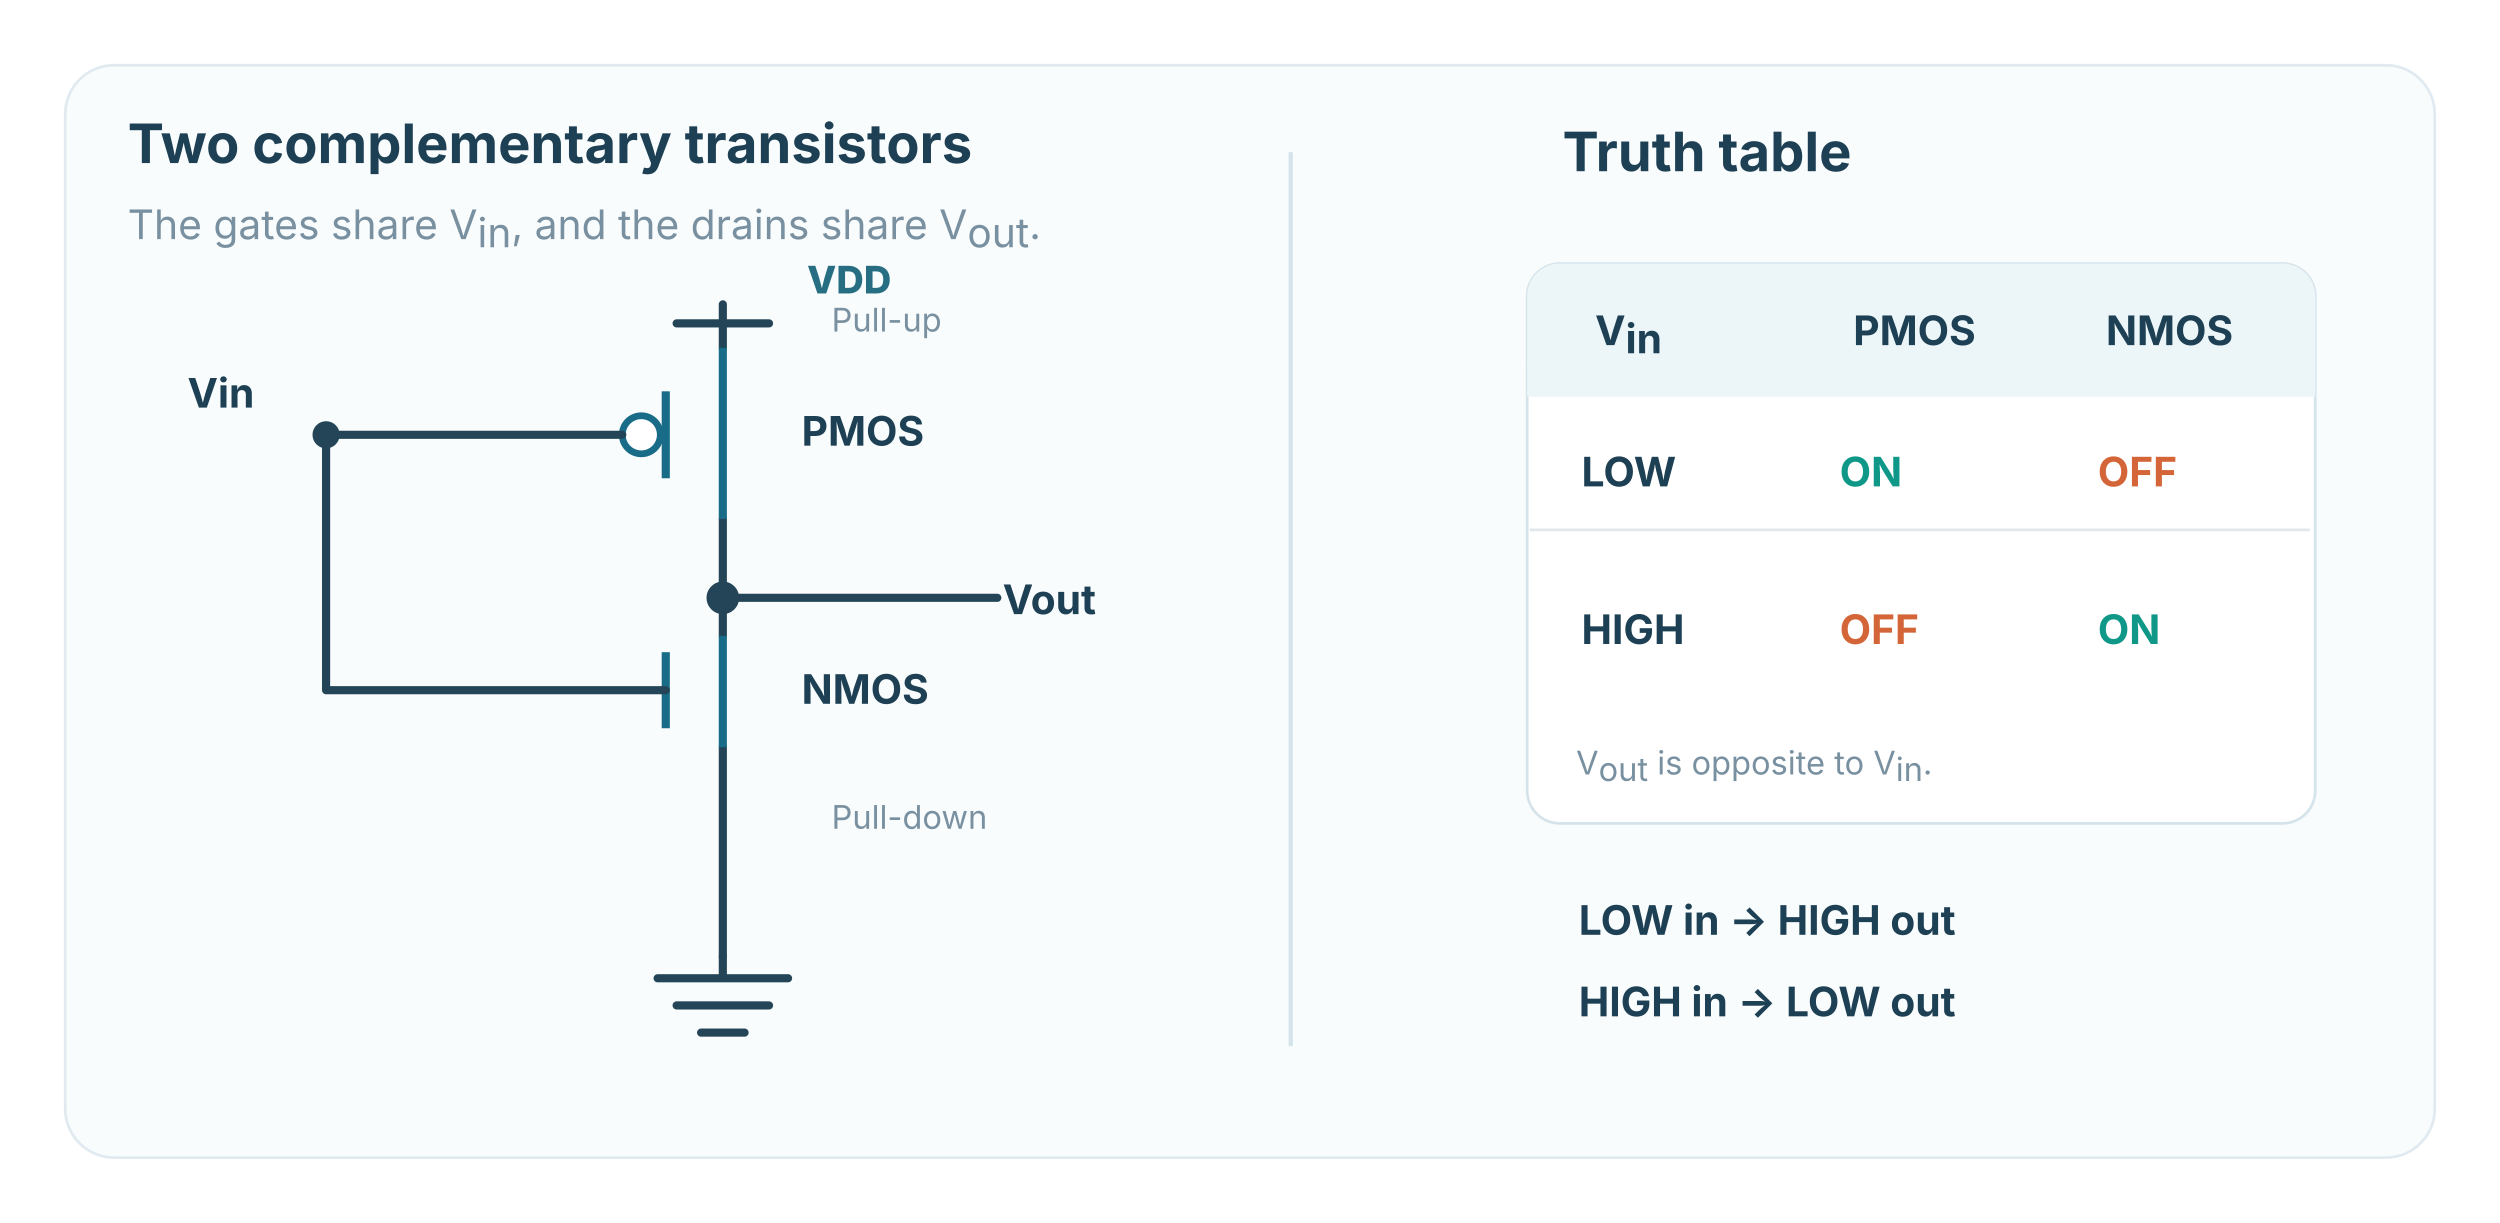
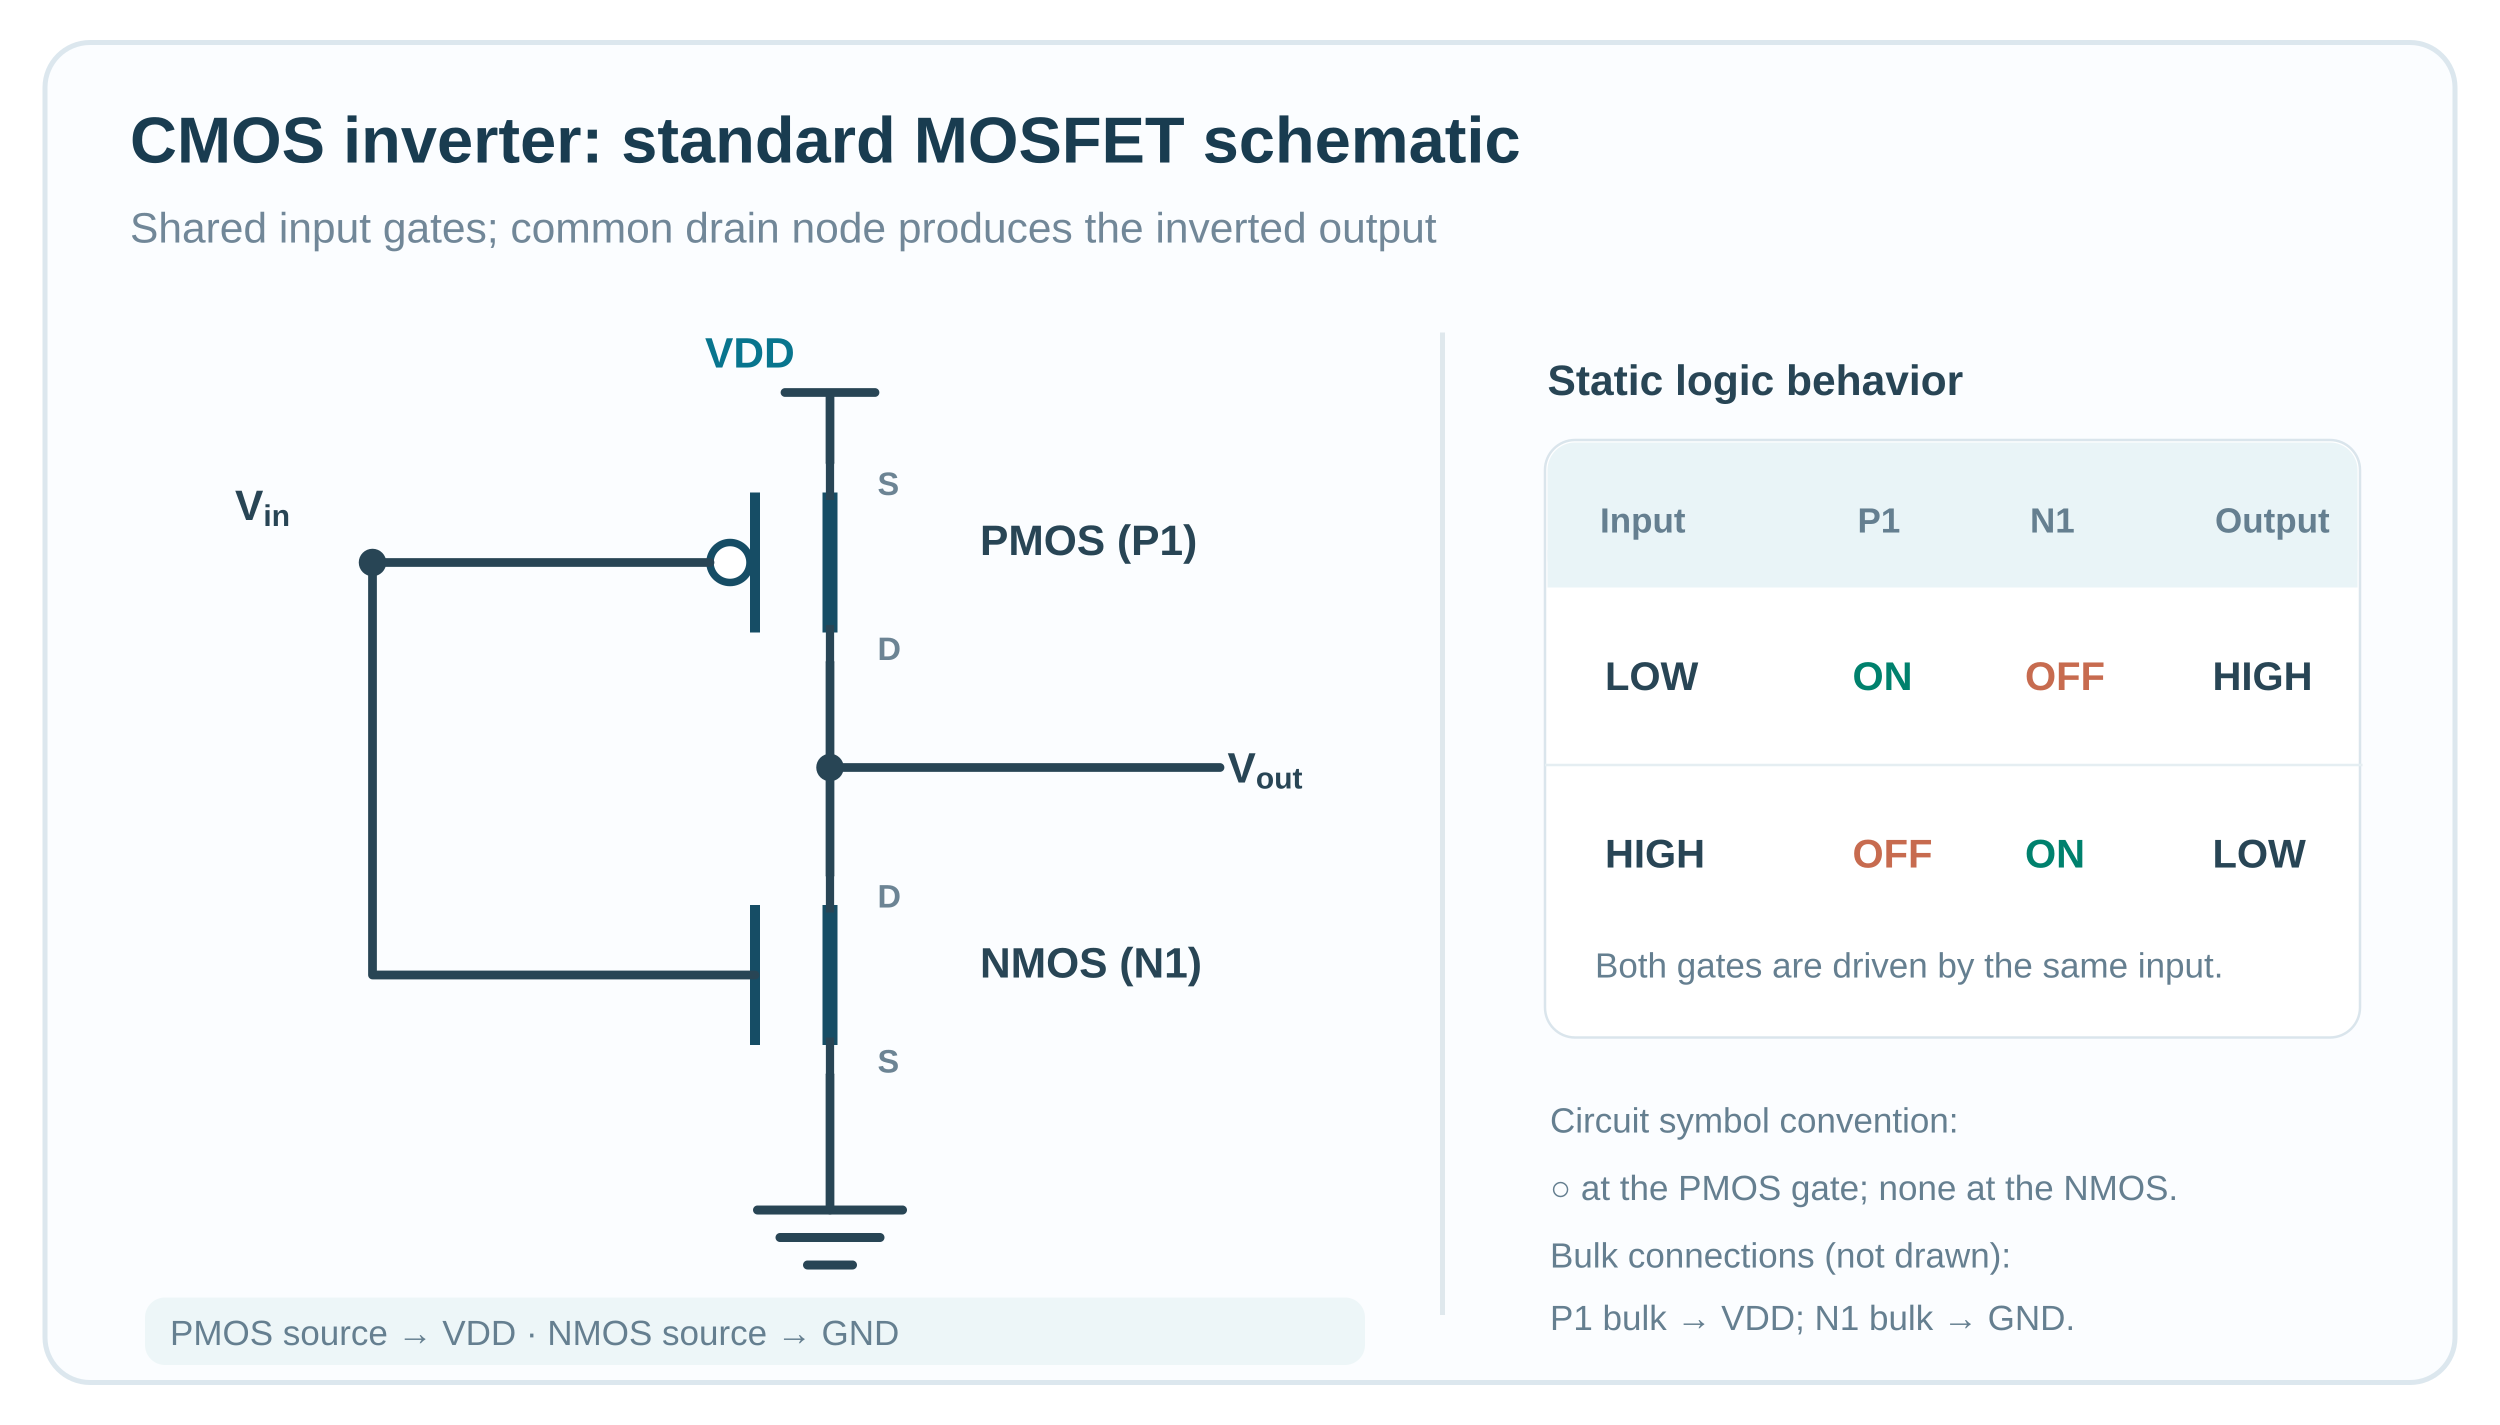
- <svg xmlns="http://www.w3.org/2000/svg" viewBox="0 0 920 450" role="img" aria-label="Original schematic and truth table of a CMOS inverter">
+ <svg xmlns="http://www.w3.org/2000/svg" viewBox="0 0 1000 570" role="img" aria-label="CMOS inverter: standard MOSFET schematic">
  <defs>
-     <style>text{font-family:Inter,Arial,sans-serif;fill:#1e4054} .title{font-size:20px;font-weight:750} .sm{font-size:15px} .micro{font-size:12px} .bold{font-weight:750} .wire{fill:none;stroke:#244557;stroke-width:3;stroke-linecap:round;stroke-linejoin:round} .lightwire{fill:none;stroke:#a8bdc9;stroke-width:2.5;stroke-linecap:round} .rail{font-size:14px;font-weight:760;fill:#276e83} .device{fill:none;stroke:#196c88;stroke-width:3} .muted{fill:#7890a0} .red{fill:#d46538} .blue{fill:#1c7ab4} .teal{fill:#0f9888} </style>
+     <style>
+ .t{font-family:Arial,Helvetica,sans-serif;fill:#18384a}
+ .title{font-family:Arial,Helvetica,sans-serif;fill:#193c50;font-size:26px;font-weight:750}
+ .subtitle{font-family:Arial,Helvetica,sans-serif;fill:#718798;font-size:17px}
+ .word{font-family:Arial,Helvetica,sans-serif;fill:#284555;font-size:17px;font-weight:650}
+ .pin{font-family:Arial,Helvetica,sans-serif;fill:#6c8494;font-size:13px;font-weight:650}
+ .small{font-family:Arial,Helvetica,sans-serif;fill:#657f90;font-size:14px}
+ .mini{font-family:Arial,Helvetica,sans-serif;fill:#8197a4;font-size:12px}
+ .path-text{font-family:Arial,Helvetica,sans-serif;font-size:15px;font-weight:700}
+ .wire{fill:none;stroke:#284555;stroke-width:3.5;stroke-linejoin:round;stroke-linecap:round}
+ .ground{stroke:#284555;stroke-width:3.6;stroke-linecap:round}
+ .rail{fill:#08758e;font-family:Arial,Helvetica,sans-serif;font-weight:750;font-size:17px}
+ .on{fill:#00816d;font-family:Arial,Helvetica,sans-serif;font-weight:750}
+ .off{fill:#c76b4f;font-family:Arial,Helvetica,sans-serif;font-weight:750}
+ </style>
+     <marker id="arrow-on" viewBox="0 0 12 12" refX="9" refY="6" markerWidth="8" markerHeight="8" orient="auto">
+       <path d="M1 1 L10 6 L1 11" fill="none" stroke="#008f80" stroke-width="2" />
+     </marker>
+     <marker id="arrow-down" viewBox="0 0 12 12" refX="9" refY="6" markerWidth="8" markerHeight="8" orient="auto">
+       <path d="M1 1 L10 6 L1 11" fill="none" stroke="#d66b42" stroke-width="2" />
+     </marker>
  </defs>
-   <rect width="100%" height="100%" fill="#ffffff" />
-   <rect x="24" y="24" width="872" height="402" rx="18" fill="#f9fcfd" stroke="#e0eaf0" />
-   <text x="47" y="60" class="title">Two complementary transistors</text>
-   <text x="47" y="88" class="sm muted">The gates share V<tspan baseline-shift="sub">in</tspan>, and the drains share V<tspan baseline-shift="sub">out</tspan>.</text>
-   <line x1="475" y1="56" x2="475" y2="385" stroke="#d5e3eb" stroke-width="1.6" />
-   <text x="575" y="63" class="title">Truth table</text>
-   <rect x="562" y="97" width="290" height="206" rx="12" fill="white" stroke="#d5e3eb" />
-   <rect x="562" y="97" width="290" height="48" rx="12" fill="#ecf6f9" />
-   <rect x="562" y="133" width="290" height="13" fill="#ecf6f9" />
-   <text x="587" y="127" class="sm bold">V<tspan baseline-shift="sub">in</tspan>
+   <rect width="1000" height="570" fill="#fff" />
+   <rect x="18" y="17" width="964" height="536" rx="18" fill="#fbfdff" stroke="#dce7ee" stroke-width="2" />
+   <text x="52" y="65" class="title">CMOS inverter: standard MOSFET schematic</text>
+   <text x="52" y="97" class="subtitle">Shared input gates; common drain node produces the inverted output</text>
+   <path d="M577 133 V526" stroke="#dfe8ed" stroke-width="2" />
+   <text x="282" y="147" class="rail">VDD</text>
+   <path class="wire" d="M314 157 H350 M332 157 V185 M332 265 V307 M332 307 V350 M332 430 V484" />
+   <g data-device="pmos" data-schematic-symbol="enhancement-mosfet" transform="translate(332 225)">
+     <path class="mos-channel" d="M0 -25 V25" fill="none" stroke="#164d65" stroke-width="6" stroke-linecap="square" />
+     <path class="mos-terminals" d="M0 -40 V-25 M0 25 V40" stroke="#284555" stroke-width="3.3" fill="none" />
+     <path class="mos-gate" d="M-30 -28 V28" stroke="#164d65" stroke-width="4" fill="none" />
+     <circle class="gate-bubble" cx="-40" cy="0" r="8" fill="#fff" stroke="#164d65" stroke-width="3" />
+     <text x="19" y="-27" class="pin">S</text>
+     <text x="19" y="39" class="pin">D</text>
+   </g>
+   <g data-device="nmos" data-schematic-symbol="enhancement-mosfet" transform="translate(332 390)">
+     <path class="mos-channel" d="M0 -25 V25" fill="none" stroke="#164d65" stroke-width="6" stroke-linecap="square" />
+     <path class="mos-terminals" d="M0 -40 V-25 M0 25 V40" stroke="#284555" stroke-width="3.3" fill="none" />
+     <path class="mos-gate" d="M-30 -28 V28" stroke="#164d65" stroke-width="4" fill="none" />
+     <text x="19" y="-27" class="pin">D</text>
+     <text x="19" y="39" class="pin">S</text>
+   </g>
+   <path class="wire" d="M149 225 H284 M149 225 V390 H302 M332 307 H488" />
+   <circle cx="149" cy="225" r="5.5" fill="#284555" />
+   <circle cx="332" cy="307" r="5.5" fill="#284555" />
+   <path class="ground" d="M303 484 H361 M312 495 H352 M323 506 H341" />
+   <text x="94" y="208" class="word">V<tspan baseline-shift="sub" font-size="12">in</tspan>
  </text>
-   <text x="682" y="127" class="sm bold">PMOS</text>
-   <text x="775" y="127" class="sm bold">NMOS</text>
-   <line x1="563" y1="195" x2="850" y2="195" stroke="#e0e8ee" />
-   <text x="582" y="179" class="sm bold">LOW</text>
-   <text x="677" y="179" class="sm teal bold">ON</text>
-   <text x="772" y="179" class="sm red bold">OFF</text>
-   <text x="582" y="237" class="sm bold">HIGH</text>
-   <text x="677" y="237" class="sm red bold">OFF</text>
-   <text x="772" y="237" class="sm teal bold">ON</text>
-   <text x="580" y="285" class="micro muted">V<tspan baseline-shift="sub">out</tspan> is opposite to V<tspan baseline-shift="sub">in</tspan>.</text>
-   <text x="581" y="344" class="sm bold" fill="#0c7996">LOW in → HIGH out</text>
-   <text x="581" y="374" class="sm bold" fill="#0c7996">HIGH in → LOW out</text>
-   <text x="297" y="108" class="rail">VDD</text>
-   <path class="wire" d="M266 112 V119 M249 119 H283" />
-   <path class="wire" d="M266 119 V128 M266 191 V234 M266 275 V352" />
-   <line x1="266" y1="128" x2="266" y2="191" class="device" />
-   <line x1="245" y1="144" x2="245" y2="176" class="device" />
-   <circle cx="236" cy="160" r="7" fill="#fff" stroke="#196c88" stroke-width="2.5" />
-   <line x1="266" y1="234" x2="266" y2="275" class="device" />
-   <line x1="245" y1="240" x2="245" y2="268" class="device" />
-   <path class="wire" d="M120 160 H229 M120 160 V254 H245 M266 220 H367" />
-   <circle cx="266" cy="220" r="6" fill="#244557" />
-   <circle cx="120" cy="160" r="5" fill="#244557" />
-   <text x="69" y="150" class="sm bold">Vin</text>
-   <text x="369" y="226" class="sm bold">Vout</text>
-   <text x="295" y="164" class="sm bold">PMOS</text>
-   <text x="295" y="259" class="sm bold">NMOS</text>
-   <path class="wire" d="M266 352 V360 M242 360 H290 M249 370 H283 M258 380 H274" />
-   <text x="306" y="122" class="micro muted">Pull-up</text>
-   <text x="306" y="305" class="micro muted">Pull-down</text>
+   <text x="491" y="313" class="word">V<tspan baseline-shift="sub" font-size="12">out</tspan>
+   </text>
+   <text x="392" y="222" class="word">PMOS (P1)</text>
+   <text x="392" y="391" class="word">NMOS (N1)</text>
+   <rect x="58" y="519" width="488" height="27" rx="8" fill="#edf6f8" />
+   <text x="68" y="538" class="small">PMOS source → VDD  ·  NMOS source → GND</text>
+   <text x="619" y="158" class="word">Static logic behavior</text>
+   <rect x="618" y="176" width="326" height="239" rx="12" fill="#fff" stroke="#dae5ec" />
+   <rect x="619" y="177" width="324" height="57" rx="11" fill="#e9f4f7" />
+   <rect x="619" y="220" width="324" height="15" fill="#e9f4f7" />
+   <text x="640" y="213" class="small" font-weight="700">Input</text>
+   <text x="743" y="213" class="small" font-weight="700">P1</text>
+   <text x="812" y="213" class="small" font-weight="700">N1</text>
+   <text x="886" y="213" class="small" font-weight="700">Output</text>
+   <text x="642" y="276" font-family="Arial,Helvetica,sans-serif" font-size="16" fill="#284555" font-weight="750">LOW</text>
+   <text x="741" y="276" font-family="Arial,Helvetica,sans-serif" font-size="16" fill="#00816d" font-weight="750">ON</text>
+   <text x="810" y="276" font-family="Arial,Helvetica,sans-serif" font-size="16" fill="#c76b4f" font-weight="750">OFF</text>
+   <text x="885" y="276" font-family="Arial,Helvetica,sans-serif" font-size="16" fill="#284555" font-weight="750">HIGH</text>
+   <text x="642" y="347" font-family="Arial,Helvetica,sans-serif" font-size="16" fill="#284555" font-weight="750">HIGH</text>
+   <text x="741" y="347" font-family="Arial,Helvetica,sans-serif" font-size="16" fill="#c76b4f" font-weight="750">OFF</text>
+   <text x="810" y="347" font-family="Arial,Helvetica,sans-serif" font-size="16" fill="#00816d" font-weight="750">ON</text>
+   <text x="885" y="347" font-family="Arial,Helvetica,sans-serif" font-size="16" fill="#284555" font-weight="750">LOW</text>
+   <path d="M618 306 H945" stroke="#e5eef2" />
+   <text x="638" y="391" class="small">Both gates are driven by the same input.</text>
+   <text x="620" y="453" class="small">Circuit symbol convention:</text>
+   <text x="620" y="480" class="small">○ at the PMOS gate; none at the NMOS.</text>
+   <text x="620" y="507" class="small">Bulk connections (not drawn):</text>
+   <text x="620" y="532" class="small">P1 bulk → VDD; N1 bulk → GND.</text>
</svg>
